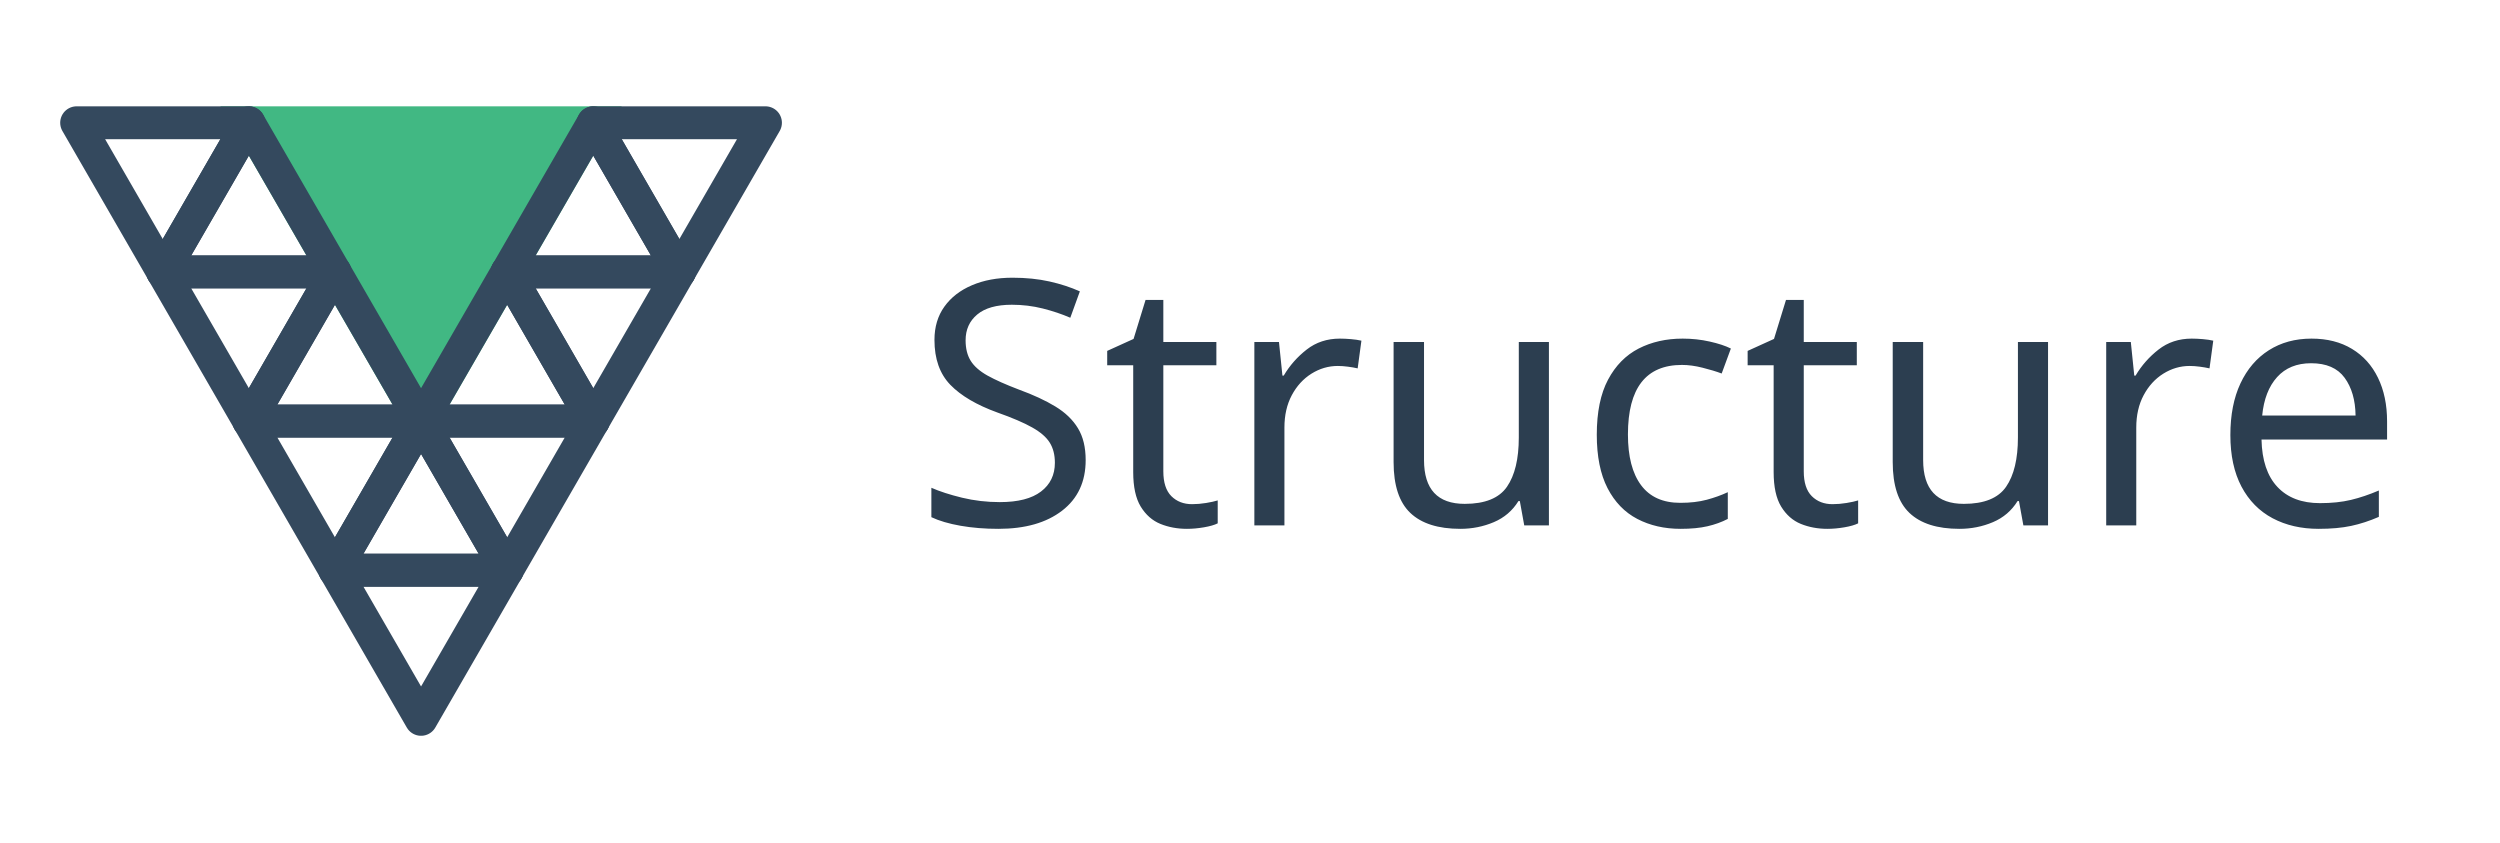
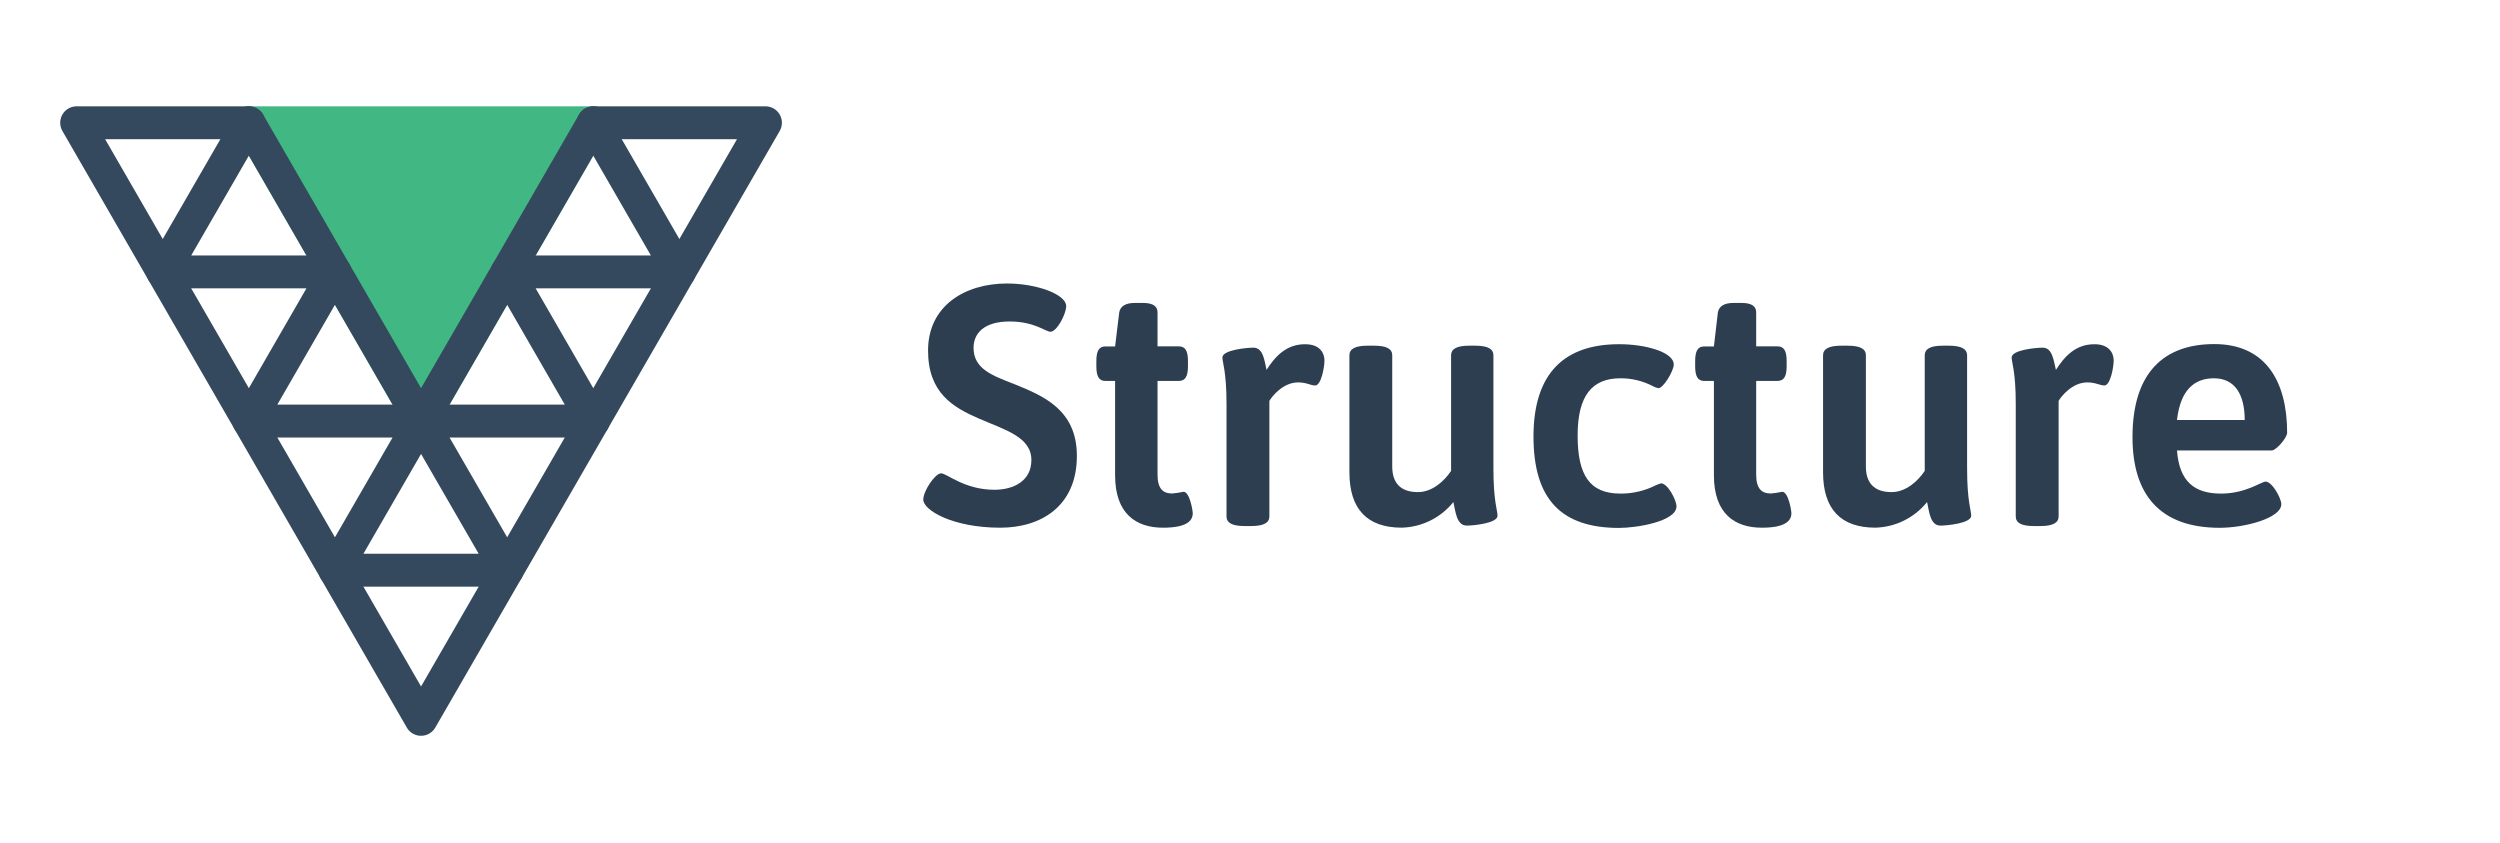
<svg xmlns="http://www.w3.org/2000/svg" viewBox="0 0 760 256">
-   <text transform="translate(277.84 159.72)" font-size="104" fill="#2c3e50" font-family="Asap-Medium, Asap" font-weight="500">Structure</text>
-   <polygon points="75.65 37.32 180.35 37.32 128 128 75.65 37.32" fill="#41b883" stroke="#41b883" stroke-miterlimit="10" stroke-width="10" />
-   <polygon points="49.47 82.66 23.3 37.32 75.65 37.32 49.47 82.66" fill="none" stroke="#34495e" stroke-linejoin="round" stroke-width="10" />
-   <polygon points="206.53 82.66 180.35 37.32 232.7 37.32 206.53 82.66" fill="none" stroke="#34495e" stroke-linejoin="round" stroke-width="10" />
-   <polygon points="180.35 128 154.18 82.66 206.53 82.66 180.35 128" fill="none" stroke="#34495e" stroke-linejoin="round" stroke-width="10" />
-   <polygon points="101.82 173.34 75.65 128 128 128 101.82 173.34" fill="none" stroke="#34495e" stroke-linejoin="round" stroke-width="10" />
-   <polygon points="75.65 128 49.47 82.66 101.82 82.66 75.65 128" fill="none" stroke="#34495e" stroke-linejoin="round" stroke-width="10" />
-   <polygon points="180.35 37.32 154.18 82.66 206.53 82.66 180.35 37.32" fill="none" stroke="#34495e" stroke-linejoin="round" stroke-width="10" />
-   <polygon points="75.65 37.32 49.47 82.66 101.82 82.66 75.65 37.32" fill="none" stroke="#34495e" stroke-linejoin="round" stroke-width="10" />
-   <polygon points="128 128 101.82 173.34 154.18 173.34 128 128" fill="none" stroke="#34495e" stroke-linejoin="round" stroke-width="10" />
-   <polygon points="154.18 82.66 128 128 180.35 128 154.18 82.66" fill="none" stroke="#34495e" stroke-linejoin="round" stroke-width="10" />
-   <polygon points="101.82 82.66 75.65 128 128 128 101.82 82.66" fill="none" stroke="#34495e" stroke-linejoin="round" stroke-width="10" />
-   <polygon points="154.18 173.34 128 128 180.35 128 154.18 173.34" fill="none" stroke="#34495e" stroke-linejoin="round" stroke-width="10" />
-   <polygon points="128 218.68 101.82 173.34 154.18 173.34 128 218.68" fill="none" stroke="#34495e" stroke-linejoin="round" stroke-width="10" />
+   <path d="M324.12,93.05c0,2.39-2.81,7.8-4.78,7.8-1.46,0-4.89-3.12-12.38-3.12-8,0-11,3.75-11,8,0,6.45,5.72,8.43,12.28,11,8.73,3.54,19.13,7.7,19.13,21.85,0,15.39-11,21.84-23.29,21.84-14.46,0-23.4-5.31-23.4-8.53,0-2.71,3.64-8,5.4-8s7.08,5,16.23,5c5.72,0,11.23-2.6,11.23-9.05,0-7-8-9.15-15.91-12.58s-15.5-7.8-15.5-20.7c0-13.62,11.23-20.38,24-20.38C315.28,86.19,324.12,89.52,324.12,93.05Z" fill="#2c3e50" />
+   <path d="M351.89,95v10.29h6.44c2,0,2.81,1.36,2.81,4.48v1.56c0,3.12-.83,4.47-2.81,4.47h-6.44v28.5c0,4.26,1.66,5.72,4.47,5.72a27.67,27.67,0,0,0,3.43-.52c1.87,0,2.81,5.72,2.81,6.55,0,4.06-6,4.37-9.05,4.37-8.11,0-14.56-4.16-14.56-15.92v-28.7h-3c-1.87,0-2.7-1.35-2.7-4.47V109.8c0-3.12.83-4.48,2.7-4.48h3L340.24,95c.31-1.87,1.87-2.91,4.78-2.91h2.5C350.64,92.12,351.89,93.16,351.89,95Z" fill="#2c3e50" />
+   <path d="M402.64,109.59c0,2-1,7.59-2.81,7.59-1.46,0-2.6-.93-5.2-.93-4.68,0-8,4.36-8.74,5.61V157c0,1.88-1.66,2.92-5.51,2.92h-2c-3.85,0-5.52-1-5.52-2.92V122.69c0-9.67-1.25-12.58-1.25-14,0-2.29,7.28-3,9.47-3,3,0,3.33,4.16,3.95,6.76,2.7-4.27,6.14-7.8,11.65-7.8C401.39,104.6,402.64,107.51,402.64,109.59Z" fill="#2c3e50" />
+   <path d="M454,108v34.42c0,10,1.25,12.8,1.25,14.36,0,2.28-7.28,3-9.36,3-3.12,0-3.43-4.37-4.06-7.17a20.8,20.8,0,0,1-15.7,7.8c-10.5,0-15.91-5.62-15.91-16.85V108c0-1.87,1.66-2.91,5.51-2.91h2c3.84,0,5.51,1,5.51,2.91v33.8c0,4.89,2.39,7.8,7.8,7.8,4.37,0,8-3.33,10.09-6.45V108c0-1.87,1.66-2.91,5.41-2.91h2.08C452.45,105.12,454,106.16,454,108Z" fill="#2c3e50" />
+   <path d="M508.82,110.84c0,1.87-3.12,7.17-4.68,7.17a5.73,5.73,0,0,1-1.66-.62A21.12,21.12,0,0,0,492.6,115c-8.64,0-13,5.3-13,17.37s3.64,17.68,13,17.68a23.42,23.42,0,0,0,10.71-2.5,9.06,9.06,0,0,1,1.66-.62c2,0,4.68,5.09,4.68,7,0,4.58-12.06,6.56-17.47,6.56-17.47,0-26-8.64-26-27.77,0-19.66,9.78-28.08,26-28.08C499.77,104.6,508.82,106.89,508.82,110.84Z" fill="#2c3e50" />
+   <path d="M533.88,95v10.29h6.45c2,0,2.81,1.36,2.81,4.48v1.56c0,3.12-.83,4.47-2.81,4.47h-6.45v28.5c0,4.26,1.67,5.72,4.47,5.72a27.59,27.59,0,0,0,3.44-.52c1.87,0,2.8,5.72,2.8,6.55,0,4.06-6,4.37-9,4.37-8.12,0-14.56-4.16-14.56-15.92v-28.7h-3c-1.87,0-2.7-1.35-2.7-4.47V109.8c0-3.12.83-4.48,2.7-4.48h3L522.23,95c.32-1.87,1.88-2.91,4.79-2.91h2.49C532.63,92.12,533.88,93.16,533.88,95Z" fill="#2c3e50" />
+   <path d="M598,108v34.42c0,10,1.25,12.8,1.25,14.36,0,2.28-7.28,3-9.36,3-3.13,0-3.44-4.37-4.06-7.17a20.82,20.82,0,0,1-15.71,7.8c-10.5,0-15.91-5.62-15.91-16.85V108c0-1.87,1.67-2.91,5.51-2.91h2c3.85,0,5.51,1,5.51,2.91v33.8c0,4.89,2.39,7.8,7.8,7.8,4.37,0,8-3.33,10.09-6.45V108c0-1.87,1.66-2.91,5.41-2.91h2.08C596.39,105.12,598,106.16,598,108Z" fill="#2c3e50" />
+   <path d="M642.56,109.59c0,2-1,7.59-2.81,7.59-1.45,0-2.6-.93-5.2-.93-4.68,0-8,4.36-8.73,5.61V157c0,1.88-1.67,2.92-5.52,2.92h-2c-3.85,0-5.51-1-5.51-2.92V122.69c0-9.67-1.25-12.58-1.25-14,0-2.29,7.28-3,9.46-3,3,0,3.33,4.16,4,6.76,2.7-4.27,6.13-7.8,11.64-7.8C641.31,104.6,642.56,107.51,642.56,109.59Z" fill="#2c3e50" />
+   <path d="M695.29,131.53c0,1.56-3.33,5.41-4.68,5.41H661.8c.73,9.57,5.41,13.11,13.42,13.11,7.49,0,12.27-3.64,13.52-3.64,2,0,4.78,5.09,4.78,6.86,0,4.26-11.13,7.18-18.72,7.18-18.2,0-26.52-10.09-26.52-27.56,0-19.76,9.67-28.29,24.86-28.29C688.74,104.6,695.29,115.93,695.29,131.53Zm-33.49-3.84h20.59c0-7.8-3-12.69-9.36-12.69C667,115,662.84,118.64,661.8,127.69Z" fill="#2c3e50" />
+   <polygon points="75.65 37.32 180.35 37.32 128 128 75.65 37.32" fill="#41b883" stroke="#41b883" stroke-linejoin="round" stroke-width="10" />
+   <path d="M75.65,37.32,49.47,82.66h52.35L75.65,128H128l-26.18,45.34h52.36L128,128h52.35L154.18,82.66h52.35L180.35,37.32" fill="none" stroke="#34495e" stroke-linejoin="round" stroke-linecap="round" stroke-width="10" stroke-dasharray="800" stroke-dashoffset="0">
+     <animate attributeName="stroke-dashoffset" dur="2.4s" values="1000; 0" calcMode="ease" />
+   </path>
+   <polygon points="180.35 37.32 154.18 82.66 128 128 101.82 82.66 75.65 37.32 23.3 37.32 49.47 82.66 75.65 128 101.82 173.34 128 218.68 154.18 173.34 180.35 128 206.53 82.66 232.7 37.32 180.35 37.32" fill="none" stroke="#34495e" stroke-linejoin="round" stroke-width="10" />
</svg>
